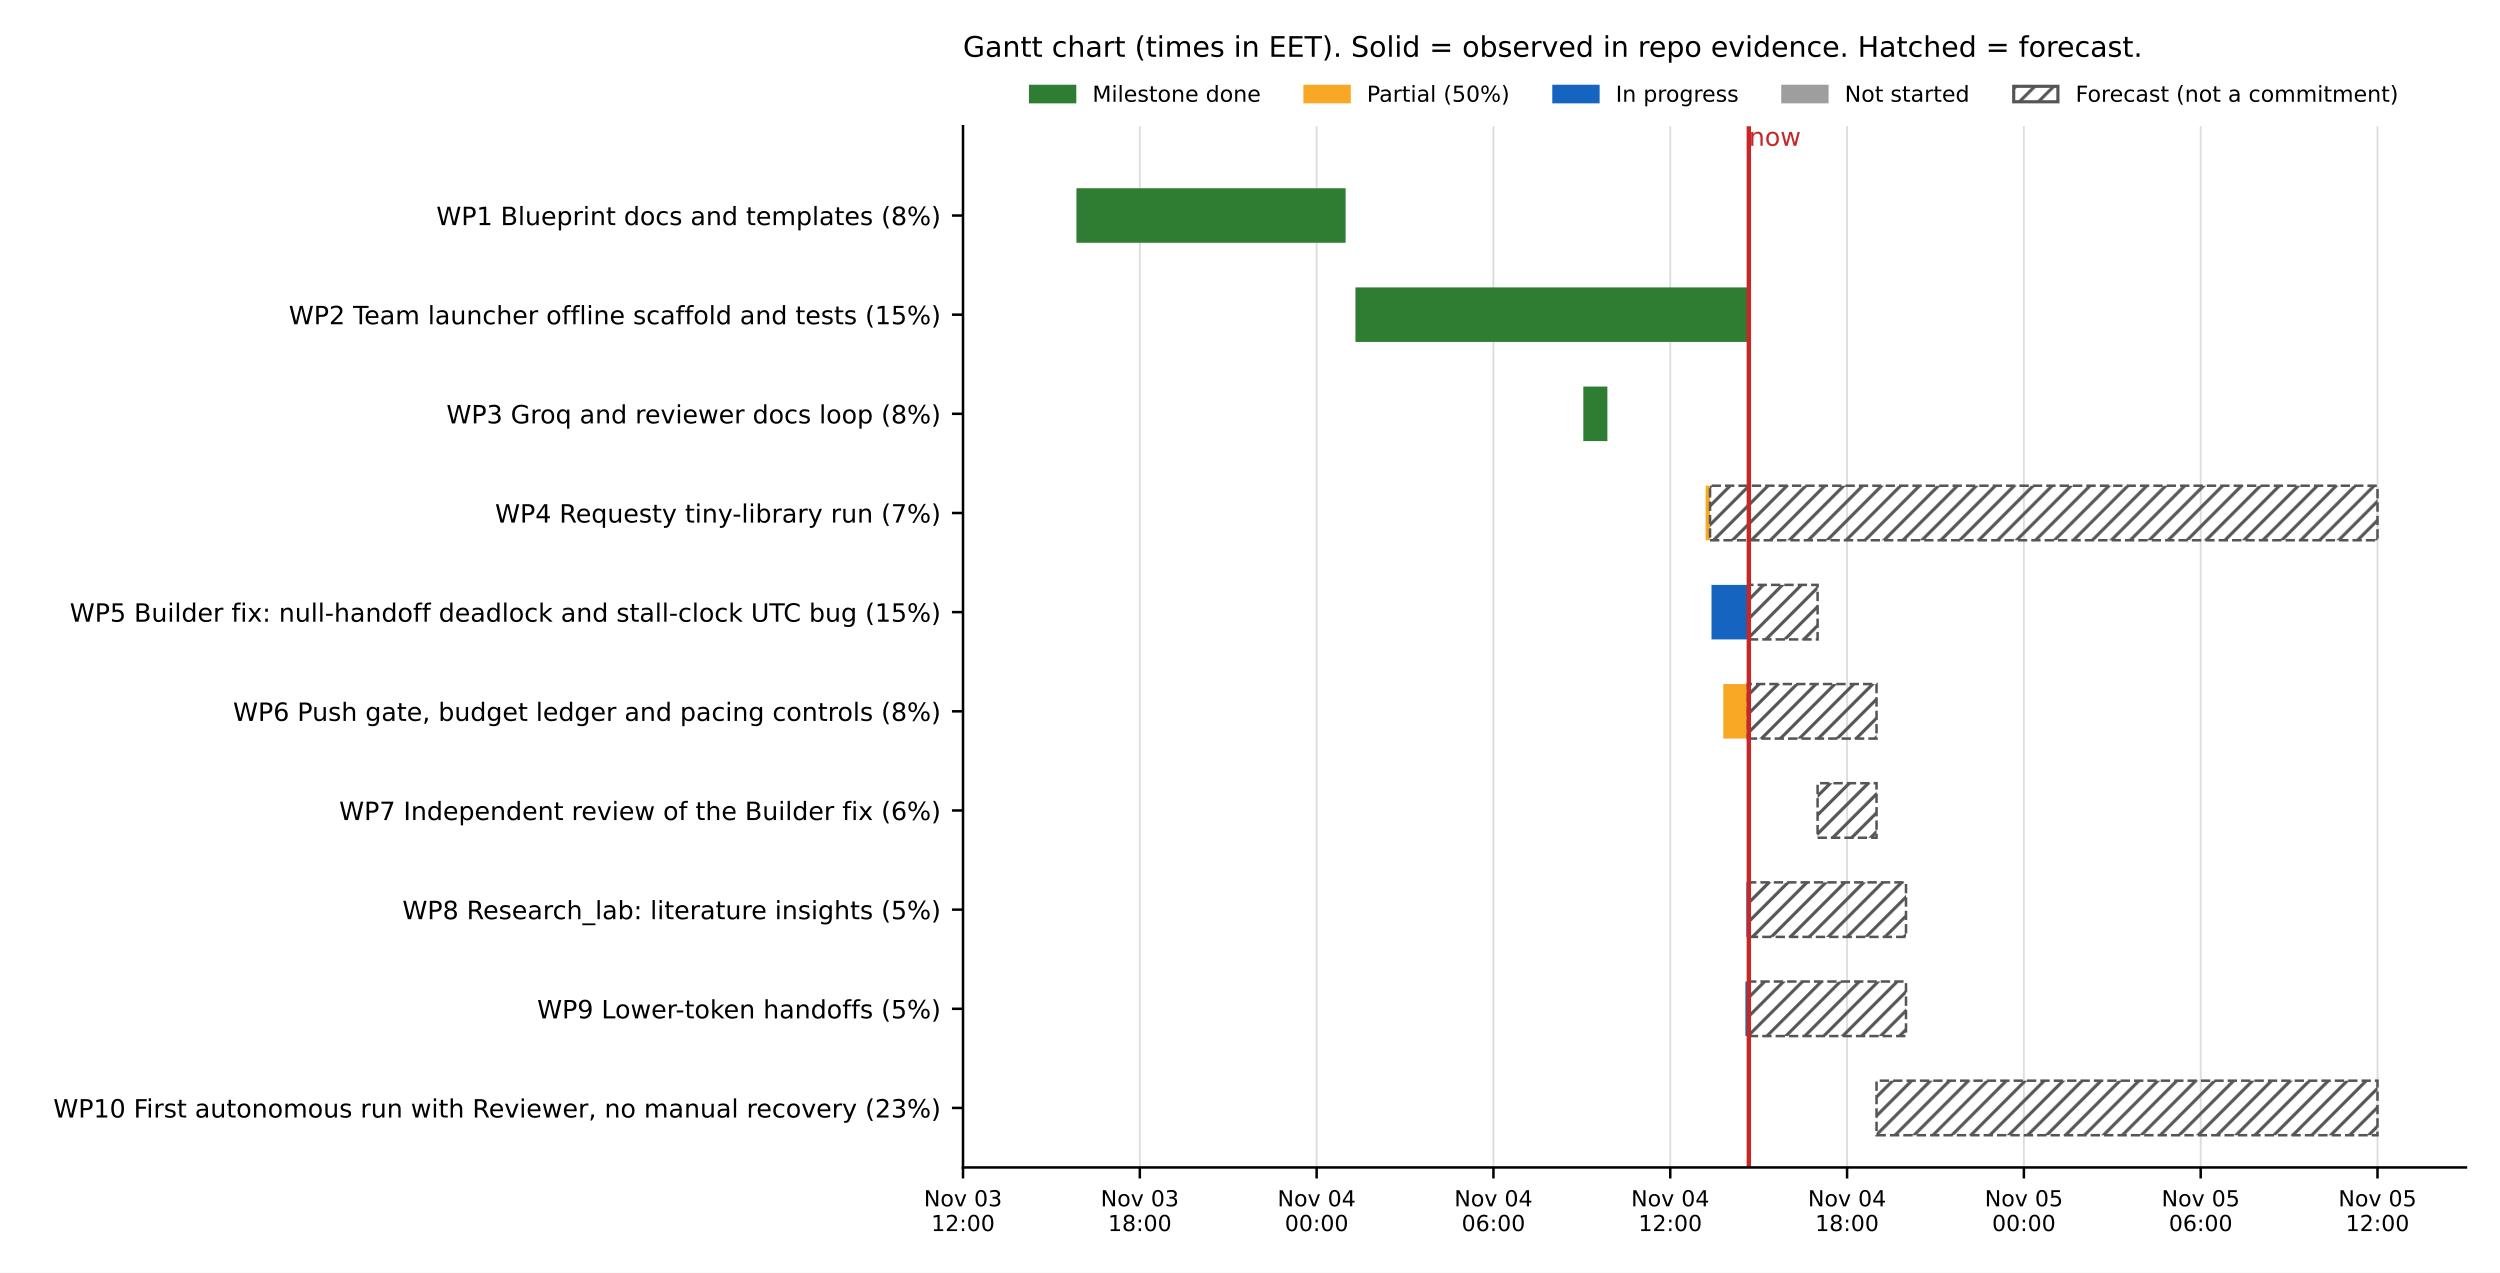
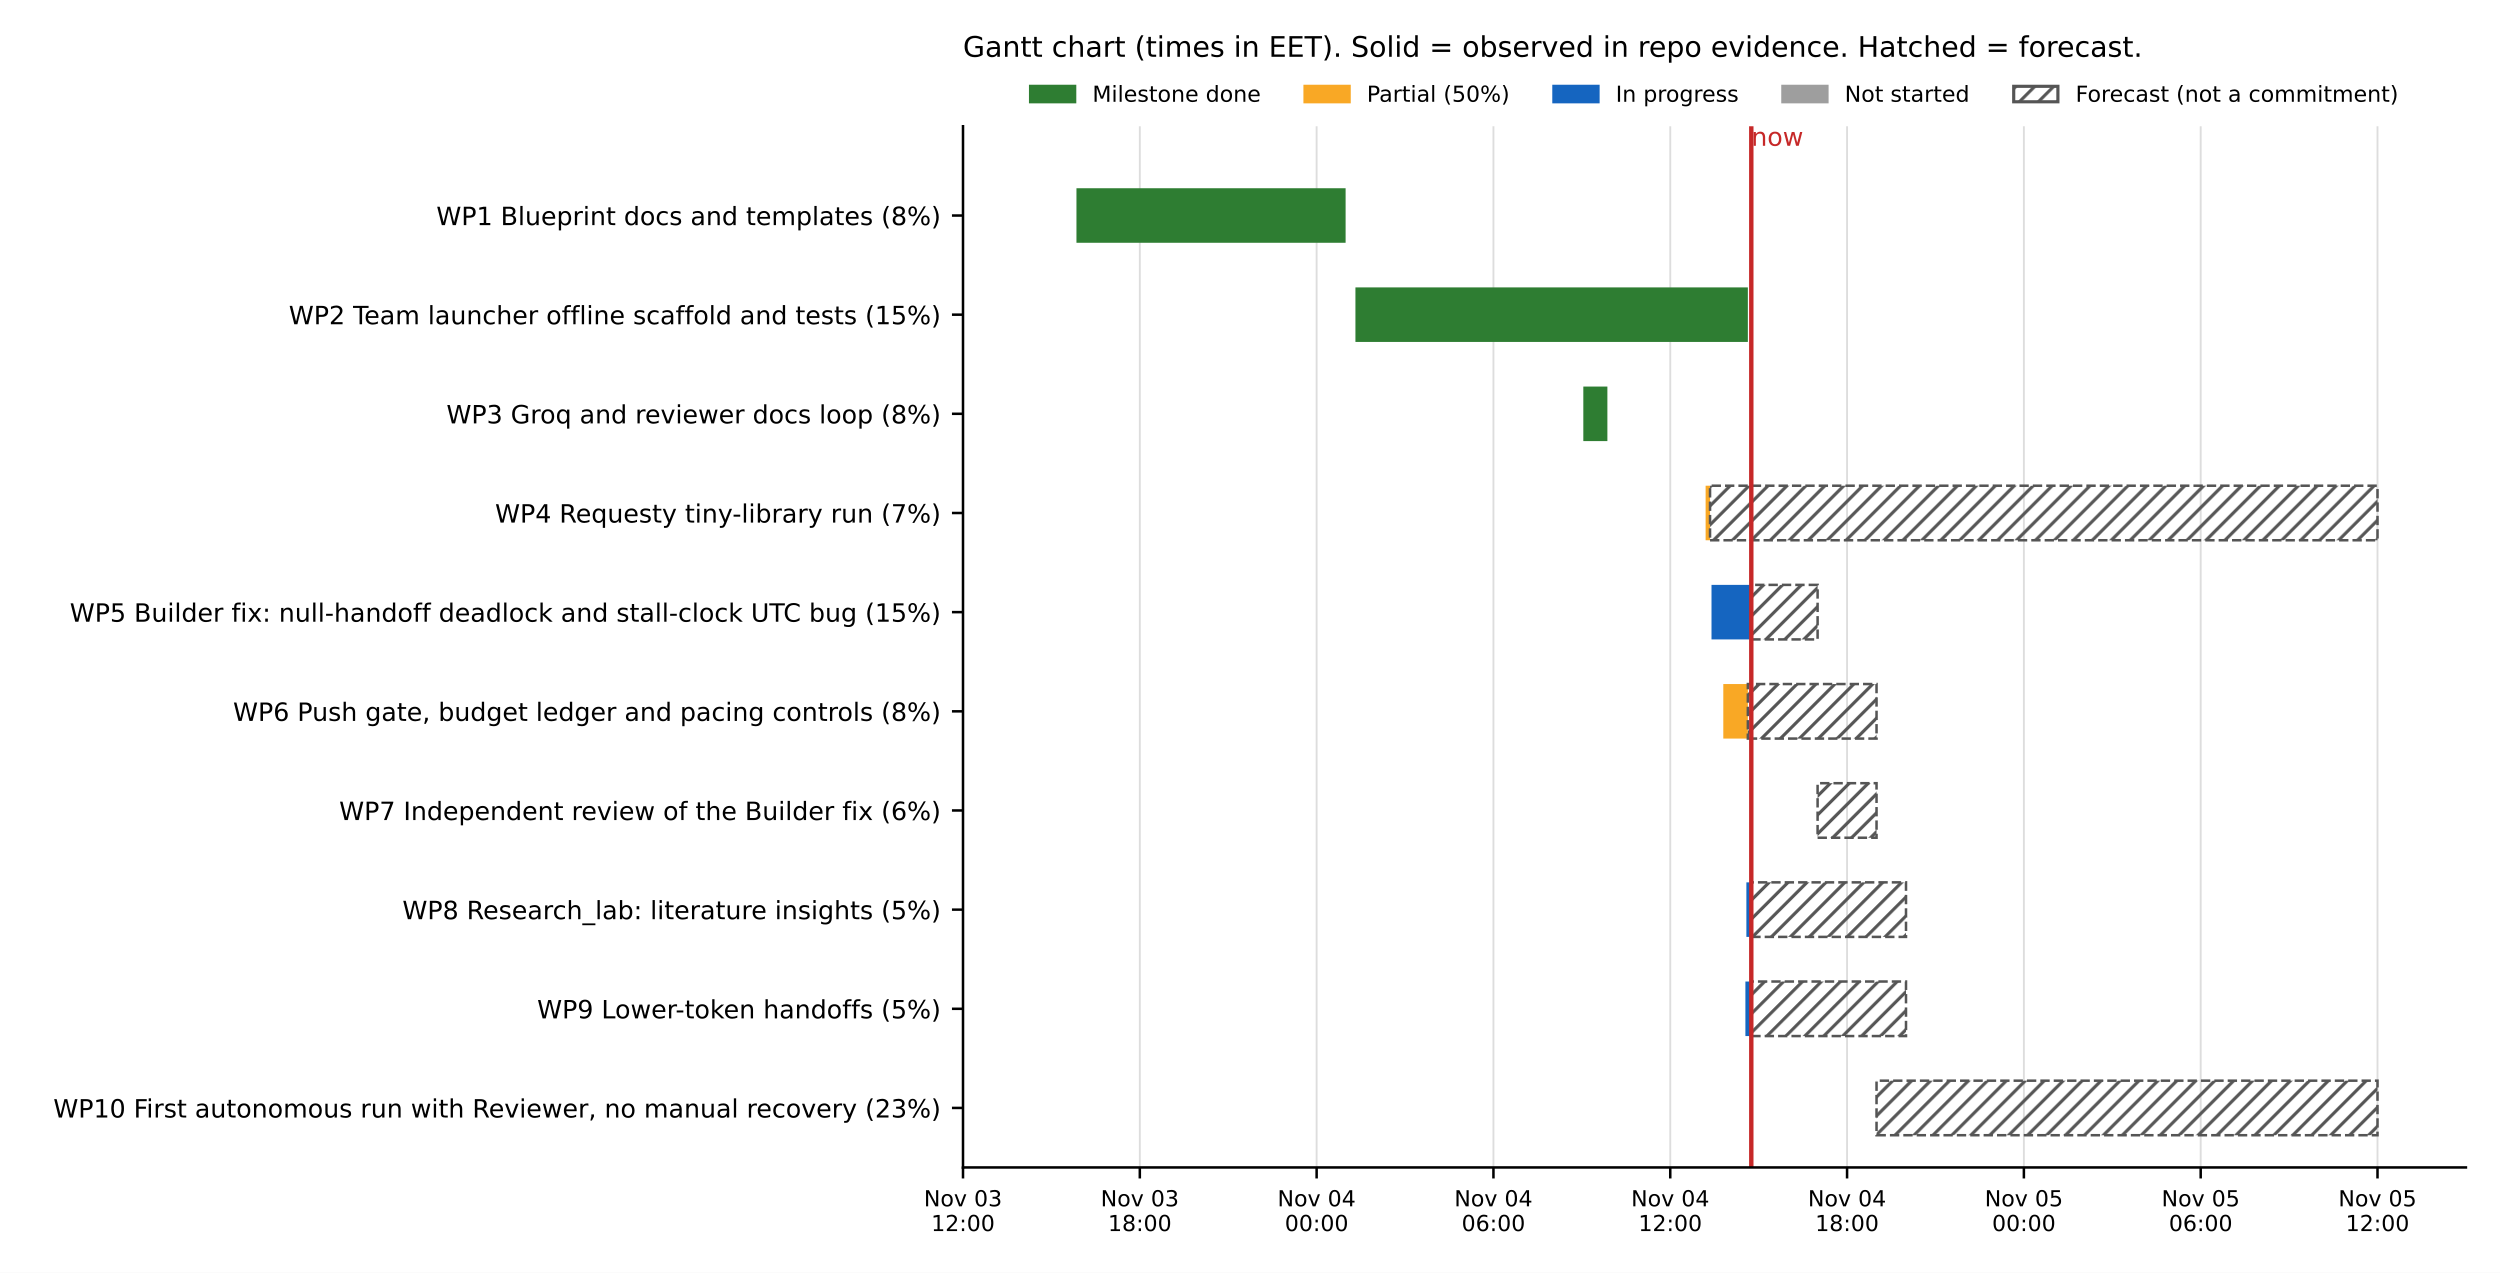
<svg xmlns="http://www.w3.org/2000/svg" xmlns:xlink="http://www.w3.org/1999/xlink" width="792pt" height="403.2pt" viewBox="0 0 792 403.2" version="1.1">
  <defs>
    <style type="text/css">*{stroke-linejoin: round; stroke-linecap: butt}</style>
  </defs>
  <g id="figure_1">
    <g id="patch_1">
      <path d="M 0 403.2  L 792 403.2  L 792 0  L 0 0  z " style="fill: #ffffff" />
    </g>
    <g id="axes_1">
      <g id="patch_2">
        <path d="M 305.08 369.848  L 781.2 369.848  L 781.2 40  L 305.08 40  z " style="fill: #ffffff" />
      </g>
      <g id="matplotlib.axis_1">
        <g id="xtick_1">
          <g id="line2d_1">
-             <path d="M 305.08 369.848  L 305.08 40  " clip-path="url(#pc9415d7a8d)" style="fill: none; stroke: #dddddd; stroke-width: 0.6; stroke-linecap: square" />
+             <path d="M 305.08 369.848  L 305.08 40  " clip-path="url(#pb6cf5d1a6d)" style="fill: none; stroke: #dddddd; stroke-width: 0.6; stroke-linecap: square" />
          </g>
          <g id="line2d_2">
            <defs>
-               <path id="ma289204cca" d="M 0 0  L 0 3.5  " style="stroke: #000000; stroke-width: 0.8" />
+               <path id="m10bd3381a7" d="M 0 0  L 0 3.5  " style="stroke: #000000; stroke-width: 0.8" />
            </defs>
            <g>
-               <use xlink:href="#ma289204cca" x="305.08" y="369.848" style="stroke: #000000; stroke-width: 0.8" />
+               <use xlink:href="#m10bd3381a7" x="305.08" y="369.848" style="stroke: #000000; stroke-width: 0.8" />
            </g>
          </g>
          <g id="text_1">
            <text style="font-size: 7px; font-family: 'DejaVu Sans'" transform="translate(292.6823 382.1669)">Nov 03</text>
            <text style="font-size: 7px; font-family: 'DejaVu Sans'" transform="translate(294.9934 390.0054)">12:00</text>
          </g>
        </g>
        <g id="xtick_2">
          <g id="line2d_3">
-             <path d="M 361.094 369.848  L 361.094 40  " clip-path="url(#pc9415d7a8d)" style="fill: none; stroke: #dddddd; stroke-width: 0.6; stroke-linecap: square" />
+             <path d="M 361.094 369.848  L 361.094 40  " clip-path="url(#pb6cf5d1a6d)" style="fill: none; stroke: #dddddd; stroke-width: 0.6; stroke-linecap: square" />
          </g>
          <g id="line2d_4">
            <g>
-               <use xlink:href="#ma289204cca" x="361.094" y="369.848" style="stroke: #000000; stroke-width: 0.8" />
+               <use xlink:href="#m10bd3381a7" x="361.094" y="369.848" style="stroke: #000000; stroke-width: 0.8" />
            </g>
          </g>
          <g id="text_2">
            <text style="font-size: 7px; font-family: 'DejaVu Sans'" transform="translate(348.6965 382.1669)">Nov 03</text>
            <text style="font-size: 7px; font-family: 'DejaVu Sans'" transform="translate(351.0076 390.0054)">18:00</text>
          </g>
        </g>
        <g id="xtick_3">
          <g id="line2d_5">
-             <path d="M 417.108 369.848  L 417.108 40  " clip-path="url(#pc9415d7a8d)" style="fill: none; stroke: #dddddd; stroke-width: 0.6; stroke-linecap: square" />
+             <path d="M 417.108 369.848  L 417.108 40  " clip-path="url(#pb6cf5d1a6d)" style="fill: none; stroke: #dddddd; stroke-width: 0.6; stroke-linecap: square" />
          </g>
          <g id="line2d_6">
            <g>
-               <use xlink:href="#ma289204cca" x="417.108" y="369.848" style="stroke: #000000; stroke-width: 0.8" />
+               <use xlink:href="#m10bd3381a7" x="417.108" y="369.848" style="stroke: #000000; stroke-width: 0.8" />
            </g>
          </g>
          <g id="text_3">
            <text style="font-size: 7px; font-family: 'DejaVu Sans'" transform="translate(404.7106 382.1669)">Nov 04</text>
            <text style="font-size: 7px; font-family: 'DejaVu Sans'" transform="translate(407.0217 390.0054)">00:00</text>
          </g>
        </g>
        <g id="xtick_4">
          <g id="line2d_7">
-             <path d="M 473.122 369.848  L 473.122 40  " clip-path="url(#pc9415d7a8d)" style="fill: none; stroke: #dddddd; stroke-width: 0.6; stroke-linecap: square" />
+             <path d="M 473.122 369.848  L 473.122 40  " clip-path="url(#pb6cf5d1a6d)" style="fill: none; stroke: #dddddd; stroke-width: 0.6; stroke-linecap: square" />
          </g>
          <g id="line2d_8">
            <g>
-               <use xlink:href="#ma289204cca" x="473.122" y="369.848" style="stroke: #000000; stroke-width: 0.8" />
+               <use xlink:href="#m10bd3381a7" x="473.122" y="369.848" style="stroke: #000000; stroke-width: 0.8" />
            </g>
          </g>
          <g id="text_4">
            <text style="font-size: 7px; font-family: 'DejaVu Sans'" transform="translate(460.7247 382.1669)">Nov 04</text>
            <text style="font-size: 7px; font-family: 'DejaVu Sans'" transform="translate(463.0358 390.0054)">06:00</text>
          </g>
        </g>
        <g id="xtick_5">
          <g id="line2d_9">
-             <path d="M 529.136 369.848  L 529.136 40  " clip-path="url(#pc9415d7a8d)" style="fill: none; stroke: #dddddd; stroke-width: 0.6; stroke-linecap: square" />
+             <path d="M 529.136 369.848  L 529.136 40  " clip-path="url(#pb6cf5d1a6d)" style="fill: none; stroke: #dddddd; stroke-width: 0.6; stroke-linecap: square" />
          </g>
          <g id="line2d_10">
            <g>
-               <use xlink:href="#ma289204cca" x="529.136" y="369.848" style="stroke: #000000; stroke-width: 0.8" />
+               <use xlink:href="#m10bd3381a7" x="529.136" y="369.848" style="stroke: #000000; stroke-width: 0.8" />
            </g>
          </g>
          <g id="text_5">
            <text style="font-size: 7px; font-family: 'DejaVu Sans'" transform="translate(516.7388 382.1669)">Nov 04</text>
            <text style="font-size: 7px; font-family: 'DejaVu Sans'" transform="translate(519.0499 390.0054)">12:00</text>
          </g>
        </g>
        <g id="xtick_6">
          <g id="line2d_11">
-             <path d="M 585.151 369.848  L 585.151 40  " clip-path="url(#pc9415d7a8d)" style="fill: none; stroke: #dddddd; stroke-width: 0.6; stroke-linecap: square" />
+             <path d="M 585.151 369.848  L 585.151 40  " clip-path="url(#pb6cf5d1a6d)" style="fill: none; stroke: #dddddd; stroke-width: 0.6; stroke-linecap: square" />
          </g>
          <g id="line2d_12">
            <g>
-               <use xlink:href="#ma289204cca" x="585.151" y="369.848" style="stroke: #000000; stroke-width: 0.8" />
+               <use xlink:href="#m10bd3381a7" x="585.151" y="369.848" style="stroke: #000000; stroke-width: 0.8" />
            </g>
          </g>
          <g id="text_6">
            <text style="font-size: 7px; font-family: 'DejaVu Sans'" transform="translate(572.7529 382.1669)">Nov 04</text>
            <text style="font-size: 7px; font-family: 'DejaVu Sans'" transform="translate(575.064 390.0054)">18:00</text>
          </g>
        </g>
        <g id="xtick_7">
          <g id="line2d_13">
-             <path d="M 641.165 369.848  L 641.165 40  " clip-path="url(#pc9415d7a8d)" style="fill: none; stroke: #dddddd; stroke-width: 0.6; stroke-linecap: square" />
+             <path d="M 641.165 369.848  L 641.165 40  " clip-path="url(#pb6cf5d1a6d)" style="fill: none; stroke: #dddddd; stroke-width: 0.6; stroke-linecap: square" />
          </g>
          <g id="line2d_14">
            <g>
-               <use xlink:href="#ma289204cca" x="641.165" y="369.848" style="stroke: #000000; stroke-width: 0.8" />
+               <use xlink:href="#m10bd3381a7" x="641.165" y="369.848" style="stroke: #000000; stroke-width: 0.8" />
            </g>
          </g>
          <g id="text_7">
            <text style="font-size: 7px; font-family: 'DejaVu Sans'" transform="translate(628.7671 382.1669)">Nov 05</text>
            <text style="font-size: 7px; font-family: 'DejaVu Sans'" transform="translate(631.0781 390.0054)">00:00</text>
          </g>
        </g>
        <g id="xtick_8">
          <g id="line2d_15">
-             <path d="M 697.179 369.848  L 697.179 40  " clip-path="url(#pc9415d7a8d)" style="fill: none; stroke: #dddddd; stroke-width: 0.6; stroke-linecap: square" />
+             <path d="M 697.179 369.848  L 697.179 40  " clip-path="url(#pb6cf5d1a6d)" style="fill: none; stroke: #dddddd; stroke-width: 0.6; stroke-linecap: square" />
          </g>
          <g id="line2d_16">
            <g>
-               <use xlink:href="#ma289204cca" x="697.179" y="369.848" style="stroke: #000000; stroke-width: 0.8" />
+               <use xlink:href="#m10bd3381a7" x="697.179" y="369.848" style="stroke: #000000; stroke-width: 0.8" />
            </g>
          </g>
          <g id="text_8">
            <text style="font-size: 7px; font-family: 'DejaVu Sans'" transform="translate(684.7812 382.1669)">Nov 05</text>
            <text style="font-size: 7px; font-family: 'DejaVu Sans'" transform="translate(687.0923 390.0054)">06:00</text>
          </g>
        </g>
        <g id="xtick_9">
          <g id="line2d_17">
-             <path d="M 753.193 369.848  L 753.193 40  " clip-path="url(#pc9415d7a8d)" style="fill: none; stroke: #dddddd; stroke-width: 0.6; stroke-linecap: square" />
+             <path d="M 753.193 369.848  L 753.193 40  " clip-path="url(#pb6cf5d1a6d)" style="fill: none; stroke: #dddddd; stroke-width: 0.6; stroke-linecap: square" />
          </g>
          <g id="line2d_18">
            <g>
-               <use xlink:href="#ma289204cca" x="753.193" y="369.848" style="stroke: #000000; stroke-width: 0.8" />
+               <use xlink:href="#m10bd3381a7" x="753.193" y="369.848" style="stroke: #000000; stroke-width: 0.8" />
            </g>
          </g>
          <g id="text_9">
            <text style="font-size: 7px; font-family: 'DejaVu Sans'" transform="translate(740.7953 382.1669)">Nov 05</text>
            <text style="font-size: 7px; font-family: 'DejaVu Sans'" transform="translate(743.1064 390.0054)">12:00</text>
          </g>
        </g>
      </g>
      <g id="matplotlib.axis_2">
        <g id="ytick_1">
          <g id="line2d_19">
            <defs>
-               <path id="m02f2a40ca2" d="M 0 0  L -3.5 0  " style="stroke: #000000; stroke-width: 0.8" />
+               <path id="m92a915045c" d="M 0 0  L -3.5 0  " style="stroke: #000000; stroke-width: 0.8" />
            </defs>
            <g>
-               <use xlink:href="#m02f2a40ca2" x="305.08" y="351" style="stroke: #000000; stroke-width: 0.8" />
+               <use xlink:href="#m92a915045c" x="305.08" y="351" style="stroke: #000000; stroke-width: 0.8" />
            </g>
          </g>
          <g id="text_10">
            <text style="font-size: 8px; font-family: 'DejaVu Sans'; text-anchor: end" x="298.08" y="354.039" transform="rotate(-0 298.08 354.0389)">WP10  First autonomous run with Reviewer, no manual recovery  (23%)</text>
          </g>
        </g>
        <g id="ytick_2">
          <g id="line2d_20">
            <g>
-               <use xlink:href="#m02f2a40ca2" x="305.08" y="319.585" style="stroke: #000000; stroke-width: 0.8" />
+               <use xlink:href="#m92a915045c" x="305.08" y="319.585" style="stroke: #000000; stroke-width: 0.8" />
            </g>
          </g>
          <g id="text_11">
            <text style="font-size: 8px; font-family: 'DejaVu Sans'; text-anchor: end" x="298.08" y="322.625" transform="rotate(-0 298.08 322.6248)">WP9  Lower-token handoffs  (5%)</text>
          </g>
        </g>
        <g id="ytick_3">
          <g id="line2d_21">
            <g>
-               <use xlink:href="#m02f2a40ca2" x="305.08" y="288.171" style="stroke: #000000; stroke-width: 0.8" />
+               <use xlink:href="#m92a915045c" x="305.08" y="288.171" style="stroke: #000000; stroke-width: 0.8" />
            </g>
          </g>
          <g id="text_12">
            <text style="font-size: 8px; font-family: 'DejaVu Sans'; text-anchor: end" x="298.08" y="291.211" transform="rotate(-0 298.08 291.2107)">WP8  Research_lab: literature insights  (5%)</text>
          </g>
        </g>
        <g id="ytick_4">
          <g id="line2d_22">
            <g>
-               <use xlink:href="#m02f2a40ca2" x="305.08" y="256.757" style="stroke: #000000; stroke-width: 0.8" />
+               <use xlink:href="#m92a915045c" x="305.08" y="256.757" style="stroke: #000000; stroke-width: 0.8" />
            </g>
          </g>
          <g id="text_13">
            <text style="font-size: 8px; font-family: 'DejaVu Sans'; text-anchor: end" x="298.08" y="259.797" transform="rotate(-0 298.08 259.7966)">WP7  Independent review of the Builder fix  (6%)</text>
          </g>
        </g>
        <g id="ytick_5">
          <g id="line2d_23">
            <g>
-               <use xlink:href="#m02f2a40ca2" x="305.08" y="225.343" style="stroke: #000000; stroke-width: 0.8" />
+               <use xlink:href="#m92a915045c" x="305.08" y="225.343" style="stroke: #000000; stroke-width: 0.8" />
            </g>
          </g>
          <g id="text_14">
            <text style="font-size: 8px; font-family: 'DejaVu Sans'; text-anchor: end" x="298.08" y="228.383" transform="rotate(-0 298.08 228.3825)">WP6  Push gate, budget ledger and pacing controls  (8%)</text>
          </g>
        </g>
        <g id="ytick_6">
          <g id="line2d_24">
            <g>
-               <use xlink:href="#m02f2a40ca2" x="305.08" y="193.929" style="stroke: #000000; stroke-width: 0.8" />
+               <use xlink:href="#m92a915045c" x="305.08" y="193.929" style="stroke: #000000; stroke-width: 0.8" />
            </g>
          </g>
          <g id="text_15">
            <text style="font-size: 8px; font-family: 'DejaVu Sans'; text-anchor: end" x="298.08" y="196.968" transform="rotate(-0 298.08 196.9684)">WP5  Builder fix: null-handoff deadlock and stall-clock UTC bug  (15%)</text>
          </g>
        </g>
        <g id="ytick_7">
          <g id="line2d_25">
            <g>
-               <use xlink:href="#m02f2a40ca2" x="305.08" y="162.515" style="stroke: #000000; stroke-width: 0.8" />
+               <use xlink:href="#m92a915045c" x="305.08" y="162.515" style="stroke: #000000; stroke-width: 0.8" />
            </g>
          </g>
          <g id="text_16">
            <text style="font-size: 8px; font-family: 'DejaVu Sans'; text-anchor: end" x="298.08" y="165.554" transform="rotate(-0 298.08 165.5543)">WP4  Requesty tiny-library run  (7%)</text>
          </g>
        </g>
        <g id="ytick_8">
          <g id="line2d_26">
            <g>
-               <use xlink:href="#m02f2a40ca2" x="305.08" y="131.101" style="stroke: #000000; stroke-width: 0.8" />
+               <use xlink:href="#m92a915045c" x="305.08" y="131.101" style="stroke: #000000; stroke-width: 0.8" />
            </g>
          </g>
          <g id="text_17">
            <text style="font-size: 8px; font-family: 'DejaVu Sans'; text-anchor: end" x="298.08" y="134.14" transform="rotate(-0 298.08 134.1403)">WP3  Groq and reviewer docs loop  (8%)</text>
          </g>
        </g>
        <g id="ytick_9">
          <g id="line2d_27">
            <g>
-               <use xlink:href="#m02f2a40ca2" x="305.08" y="99.687" style="stroke: #000000; stroke-width: 0.8" />
+               <use xlink:href="#m92a915045c" x="305.08" y="99.687" style="stroke: #000000; stroke-width: 0.8" />
            </g>
          </g>
          <g id="text_18">
            <text style="font-size: 8px; font-family: 'DejaVu Sans'; text-anchor: end" x="298.08" y="102.726" transform="rotate(-0 298.08 102.7262)">WP2  Team launcher offline scaffold and tests  (15%)</text>
          </g>
        </g>
        <g id="ytick_10">
          <g id="line2d_28">
            <g>
-               <use xlink:href="#m02f2a40ca2" x="305.08" y="68.273" style="stroke: #000000; stroke-width: 0.8" />
+               <use xlink:href="#m92a915045c" x="305.08" y="68.273" style="stroke: #000000; stroke-width: 0.8" />
            </g>
          </g>
          <g id="text_19">
            <text style="font-size: 8px; font-family: 'DejaVu Sans'; text-anchor: end" x="298.08" y="71.312" transform="rotate(-0 298.08 71.31206)">WP1  Blueprint docs and templates  (8%)</text>
          </g>
        </g>
      </g>
      <g id="patch_3">
-         <path d="M 341.022 76.912  L 426.288 76.912  L 426.288 59.634  L 341.022 59.634  z " clip-path="url(#pc9415d7a8d)" style="fill: #2e7d32" />
+         <path d="M 341.022 76.912  L 426.288 76.912  L 426.288 59.634  L 341.022 59.634  z " clip-path="url(#pb6cf5d1a6d)" style="fill: #2e7d32" />
      </g>
      <g id="patch_4">
-         <path d="M 429.4 108.326  L 553.72 108.326  L 553.72 91.048  L 429.4 91.048  z " clip-path="url(#pc9415d7a8d)" style="fill: #2e7d32" />
+         <path d="M 429.4 108.326  L 553.72 108.326  L 553.72 91.048  L 429.4 91.048  z " clip-path="url(#pb6cf5d1a6d)" style="fill: #2e7d32" />
      </g>
      <g id="patch_5">
-         <path d="M 501.596 139.74  L 509.22 139.74  L 509.22 122.462  L 501.596 122.462  z " clip-path="url(#pc9415d7a8d)" style="fill: #2e7d32" />
+         <path d="M 501.596 139.74  L 509.22 139.74  L 509.22 122.462  L 501.596 122.462  z " clip-path="url(#pb6cf5d1a6d)" style="fill: #2e7d32" />
      </g>
      <g id="patch_6">
-         <path d="M 540.339 171.154  L 541.74 171.154  L 541.74 153.876  L 540.339 153.876  z " clip-path="url(#pc9415d7a8d)" style="fill: #f9a825" />
+         <path d="M 540.339 171.154  L 541.74 171.154  L 541.74 153.876  L 540.339 153.876  z " clip-path="url(#pb6cf5d1a6d)" style="fill: #f9a825" />
      </g>
      <g id="patch_7">
-         <path d="M 541.74 171.154  L 753.193 171.154  L 753.193 153.876  L 541.74 153.876  z " clip-path="url(#pc9415d7a8d)" style="fill: url(#h9bf307c25c); stroke-dasharray: 2.96,1.28; stroke-dashoffset: 0; stroke: #555555; stroke-width: 0.8; stroke-linejoin: miter" />
+         <path d="M 541.74 171.154  L 753.193 171.154  L 753.193 153.876  L 541.74 153.876  z " clip-path="url(#pb6cf5d1a6d)" style="fill: url(#hda05b78e11); stroke-dasharray: 2.96,1.28; stroke-dashoffset: 0; stroke: #555555; stroke-width: 0.8; stroke-linejoin: miter" />
      </g>
      <g id="patch_8">
-         <path d="M 542.206 202.568  L 554.032 202.568  L 554.032 185.29  L 542.206 185.29  z " clip-path="url(#pc9415d7a8d)" style="fill: #1565c0" />
+         <path d="M 542.206 202.568  L 554.81 202.568  L 554.81 185.29  L 542.206 185.29  z " clip-path="url(#pb6cf5d1a6d)" style="fill: #1565c0" />
      </g>
      <g id="patch_9">
-         <path d="M 554.032 202.568  L 575.815 202.568  L 575.815 185.29  L 554.032 185.29  z " clip-path="url(#pc9415d7a8d)" style="fill: url(#h9bf307c25c); stroke-dasharray: 2.96,1.28; stroke-dashoffset: 0; stroke: #555555; stroke-width: 0.8; stroke-linejoin: miter" />
+         <path d="M 554.81 202.568  L 575.815 202.568  L 575.815 185.29  L 554.81 185.29  z " clip-path="url(#pb6cf5d1a6d)" style="fill: url(#hda05b78e11); stroke-dasharray: 2.96,1.28; stroke-dashoffset: 0; stroke: #555555; stroke-width: 0.8; stroke-linejoin: miter" />
      </g>
      <g id="patch_10">
-         <path d="M 545.941 233.982  L 553.72 233.982  L 553.72 216.704  L 545.941 216.704  z " clip-path="url(#pc9415d7a8d)" style="fill: #f9a825" />
+         <path d="M 545.941 233.982  L 553.72 233.982  L 553.72 216.704  L 545.941 216.704  z " clip-path="url(#pb6cf5d1a6d)" style="fill: #f9a825" />
      </g>
      <g id="patch_11">
-         <path d="M 553.72 233.982  L 594.486 233.982  L 594.486 216.704  L 553.72 216.704  z " clip-path="url(#pc9415d7a8d)" style="fill: url(#h9bf307c25c); stroke-dasharray: 2.96,1.28; stroke-dashoffset: 0; stroke: #555555; stroke-width: 0.8; stroke-linejoin: miter" />
+         <path d="M 553.72 233.982  L 594.486 233.982  L 594.486 216.704  L 553.72 216.704  z " clip-path="url(#pb6cf5d1a6d)" style="fill: url(#hda05b78e11); stroke-dasharray: 2.96,1.28; stroke-dashoffset: 0; stroke: #555555; stroke-width: 0.8; stroke-linejoin: miter" />
      </g>
      <g id="patch_12">
-         <path d="M 575.815 265.396  L 594.486 265.396  L 594.486 248.118  L 575.815 248.118  z " clip-path="url(#pc9415d7a8d)" style="fill: url(#h9bf307c25c); stroke-dasharray: 2.96,1.28; stroke-dashoffset: 0; stroke: #555555; stroke-width: 0.8; stroke-linejoin: miter" />
+         <path d="M 575.815 265.396  L 594.486 265.396  L 594.486 248.118  L 575.815 248.118  z " clip-path="url(#pb6cf5d1a6d)" style="fill: url(#hda05b78e11); stroke-dasharray: 2.96,1.28; stroke-dashoffset: 0; stroke: #555555; stroke-width: 0.8; stroke-linejoin: miter" />
      </g>
      <g id="patch_13">
-         <path d="M 553.254 296.81  L 554.032 296.81  L 554.032 279.532  L 553.254 279.532  z " clip-path="url(#pc9415d7a8d)" style="fill: #1565c0" />
+         <path d="M 553.254 296.81  L 554.81 296.81  L 554.81 279.532  L 553.254 279.532  z " clip-path="url(#pb6cf5d1a6d)" style="fill: #1565c0" />
      </g>
      <g id="patch_14">
-         <path d="M 554.032 296.81  L 603.822 296.81  L 603.822 279.532  L 554.032 279.532  z " clip-path="url(#pc9415d7a8d)" style="fill: url(#h9bf307c25c); stroke-dasharray: 2.96,1.28; stroke-dashoffset: 0; stroke: #555555; stroke-width: 0.8; stroke-linejoin: miter" />
+         <path d="M 554.81 296.81  L 603.822 296.81  L 603.822 279.532  L 554.81 279.532  z " clip-path="url(#pb6cf5d1a6d)" style="fill: url(#hda05b78e11); stroke-dasharray: 2.96,1.28; stroke-dashoffset: 0; stroke: #555555; stroke-width: 0.8; stroke-linejoin: miter" />
      </g>
      <g id="patch_15">
-         <path d="M 552.942 328.224  L 554.032 328.224  L 554.032 310.947  L 552.942 310.947  z " clip-path="url(#pc9415d7a8d)" style="fill: #1565c0" />
+         <path d="M 552.942 328.224  L 554.81 328.224  L 554.81 310.947  L 552.942 310.947  z " clip-path="url(#pb6cf5d1a6d)" style="fill: #1565c0" />
      </g>
      <g id="patch_16">
-         <path d="M 554.032 328.224  L 603.822 328.224  L 603.822 310.947  L 554.032 310.947  z " clip-path="url(#pc9415d7a8d)" style="fill: url(#h9bf307c25c); stroke-dasharray: 2.96,1.28; stroke-dashoffset: 0; stroke: #555555; stroke-width: 0.8; stroke-linejoin: miter" />
+         <path d="M 554.81 328.224  L 603.822 328.224  L 603.822 310.947  L 554.81 310.947  z " clip-path="url(#pb6cf5d1a6d)" style="fill: url(#hda05b78e11); stroke-dasharray: 2.96,1.28; stroke-dashoffset: 0; stroke: #555555; stroke-width: 0.8; stroke-linejoin: miter" />
      </g>
      <g id="patch_17">
-         <path d="M 594.486 359.638  L 753.193 359.638  L 753.193 342.361  L 594.486 342.361  z " clip-path="url(#pc9415d7a8d)" style="fill: url(#h9bf307c25c); stroke-dasharray: 2.96,1.28; stroke-dashoffset: 0; stroke: #555555; stroke-width: 0.8; stroke-linejoin: miter" />
+         <path d="M 594.486 359.638  L 753.193 359.638  L 753.193 342.361  L 594.486 342.361  z " clip-path="url(#pb6cf5d1a6d)" style="fill: url(#hda05b78e11); stroke-dasharray: 2.96,1.28; stroke-dashoffset: 0; stroke: #555555; stroke-width: 0.8; stroke-linejoin: miter" />
      </g>
      <g id="line2d_29">
-         <path d="M 554.032 369.848  L 554.032 40  " clip-path="url(#pc9415d7a8d)" style="fill: none; stroke: #c62828; stroke-width: 1.4; stroke-linecap: square" />
+         <path d="M 554.81 369.848  L 554.81 40  " clip-path="url(#pb6cf5d1a6d)" style="fill: none; stroke: #c62828; stroke-width: 1.4; stroke-linecap: square" />
      </g>
      <g id="patch_18">
        <path d="M 305.08 369.848  L 305.08 40  " style="fill: none; stroke: #000000; stroke-width: 0.8; stroke-linejoin: miter; stroke-linecap: square" />
      </g>
      <g id="patch_19">
        <path d="M 305.08 369.848  L 781.2 369.848  " style="fill: none; stroke: #000000; stroke-width: 0.8; stroke-linejoin: miter; stroke-linecap: square" />
      </g>
      <g id="text_20">
-         <text style="font-size: 8px; font-family: 'DejaVu Sans'; text-anchor: start; fill: #c62828" x="554.032" y="46.19" transform="rotate(-0 554.0316 46.18977)"> now</text>
+         <text style="font-size: 8px; font-family: 'DejaVu Sans'; text-anchor: start; fill: #c62828" x="554.81" y="46.19" transform="rotate(-0 554.8096 46.18977)"> now</text>
      </g>
      <g id="text_21">
        <text style="font-size: 9px; font-family: 'DejaVu Sans'; text-anchor: start" x="305.08" y="18" transform="rotate(-0 305.08 18)">Gantt chart (times in EET). Solid = observed in repo evidence. Hatched = forecast.</text>
      </g>
      <g id="legend_1">
        <g id="patch_20">
          <path d="M 326.472 32.244  L 340.472 32.244  L 340.472 27.344  L 326.472 27.344  z " style="fill: #2e7d32; stroke: #2e7d32; stroke-linejoin: miter" />
        </g>
        <g id="text_22">
          <text style="font-size: 7px; font-family: 'DejaVu Sans'; text-anchor: start" x="346.072" y="32.244" transform="rotate(-0 346.072 32.24422)">Milestone done</text>
        </g>
        <g id="patch_21">
          <path d="M 413.421 32.244  L 427.421 32.244  L 427.421 27.344  L 413.421 27.344  z " style="fill: #f9a825; stroke: #f9a825; stroke-linejoin: miter" />
        </g>
        <g id="text_23">
          <text style="font-size: 7px; font-family: 'DejaVu Sans'; text-anchor: start" x="433.021" y="32.244" transform="rotate(-0 433.0207 32.24422)">Partial (50%)</text>
        </g>
        <g id="patch_22">
          <path d="M 492.263 32.244  L 506.263 32.244  L 506.263 27.344  L 492.263 27.344  z " style="fill: #1565c0; stroke: #1565c0; stroke-linejoin: miter" />
        </g>
        <g id="text_24">
          <text style="font-size: 7px; font-family: 'DejaVu Sans'; text-anchor: start" x="511.863" y="32.244" transform="rotate(-0 511.8626 32.24422)">In progress</text>
        </g>
        <g id="patch_23">
          <path d="M 564.8 32.244  L 578.8 32.244  L 578.8 27.344  L 564.8 27.344  z " style="fill: #9e9e9e; stroke: #9e9e9e; stroke-linejoin: miter" />
        </g>
        <g id="text_25">
          <text style="font-size: 7px; font-family: 'DejaVu Sans'; text-anchor: start" x="584.4" y="32.244" transform="rotate(-0 584.4001 32.24422)">Not started</text>
        </g>
        <g id="patch_24">
-           <path d="M 637.942 32.244  L 651.942 32.244  L 651.942 27.344  L 637.942 27.344  z " style="fill: url(#h9bf307c25c); stroke: #555555; stroke-linejoin: miter" />
+           <path d="M 637.942 32.244  L 651.942 32.244  L 651.942 27.344  L 637.942 27.344  z " style="fill: url(#hda05b78e11); stroke: #555555; stroke-linejoin: miter" />
        </g>
        <g id="text_26">
          <text style="font-size: 7px; font-family: 'DejaVu Sans'; text-anchor: start" x="657.542" y="32.244" transform="rotate(-0 657.5424 32.24422)">Forecast (not a commitment)</text>
        </g>
      </g>
    </g>
  </g>
  <defs>
-     <clipPath id="pc9415d7a8d">
+     <clipPath id="pb6cf5d1a6d">
      <rect x="305.08" y="40" width="476.12" height="329.848" />
    </clipPath>
  </defs>
  <defs>
-     <pattern id="h9bf307c25c" patternUnits="userSpaceOnUse" x="0" y="0" width="72" height="72">
+     <pattern id="hda05b78e11" patternUnits="userSpaceOnUse" x="0" y="0" width="72" height="72">
      <rect x="0" y="0" width="73" height="73" fill="none" />
      <path d="M -36 36  L 36 -36  M -33 39  L 39 -33  M -30 42  L 42 -30  M -27 45  L 45 -27  M -24 48  L 48 -24  M -21 51  L 51 -21  M -18 54  L 54 -18  M -15 57  L 57 -15  M -12 60  L 60 -12  M -9 63  L 63 -9  M -6 66  L 66 -6  M -3 69  L 69 -3  M 0 72  L 72 0  M 3 75  L 75 3  M 6 78  L 78 6  M 9 81  L 81 9  M 12 84  L 84 12  M 15 87  L 87 15  M 18 90  L 90 18  M 21 93  L 93 21  M 24 96  L 96 24  M 27 99  L 99 27  M 30 102  L 102 30  M 33 105  L 105 33  M 36 108  L 108 36  " style="fill: #555555; stroke: #555555; stroke-width: 1.0; stroke-linecap: butt; stroke-linejoin: miter" />
    </pattern>
  </defs>
</svg>
